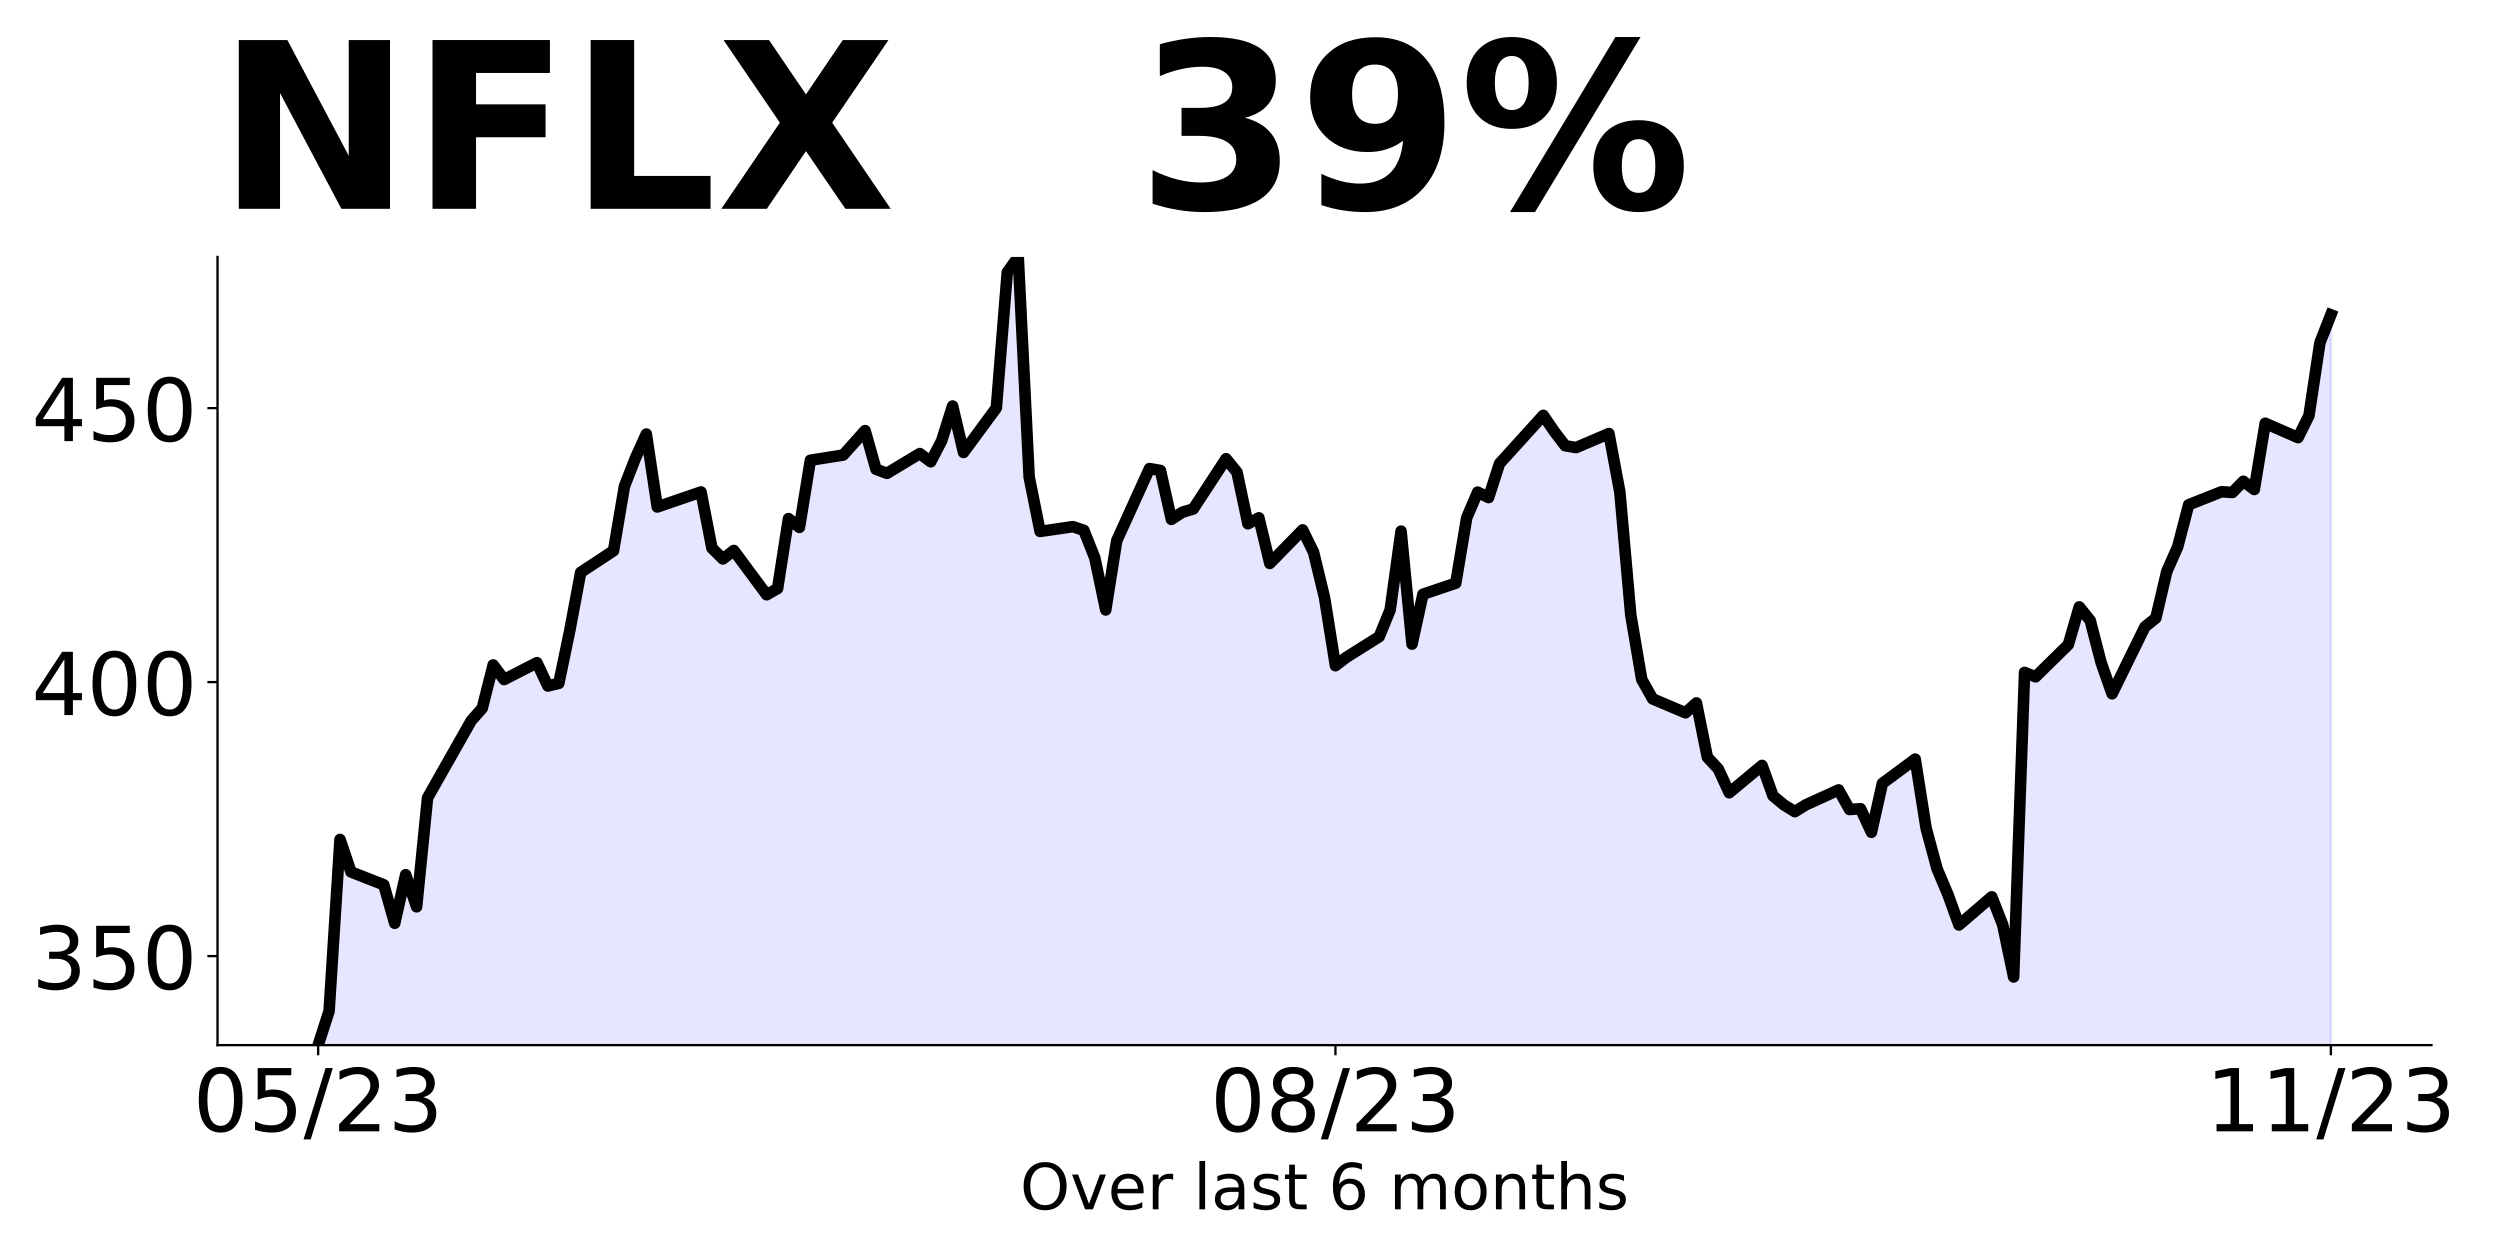
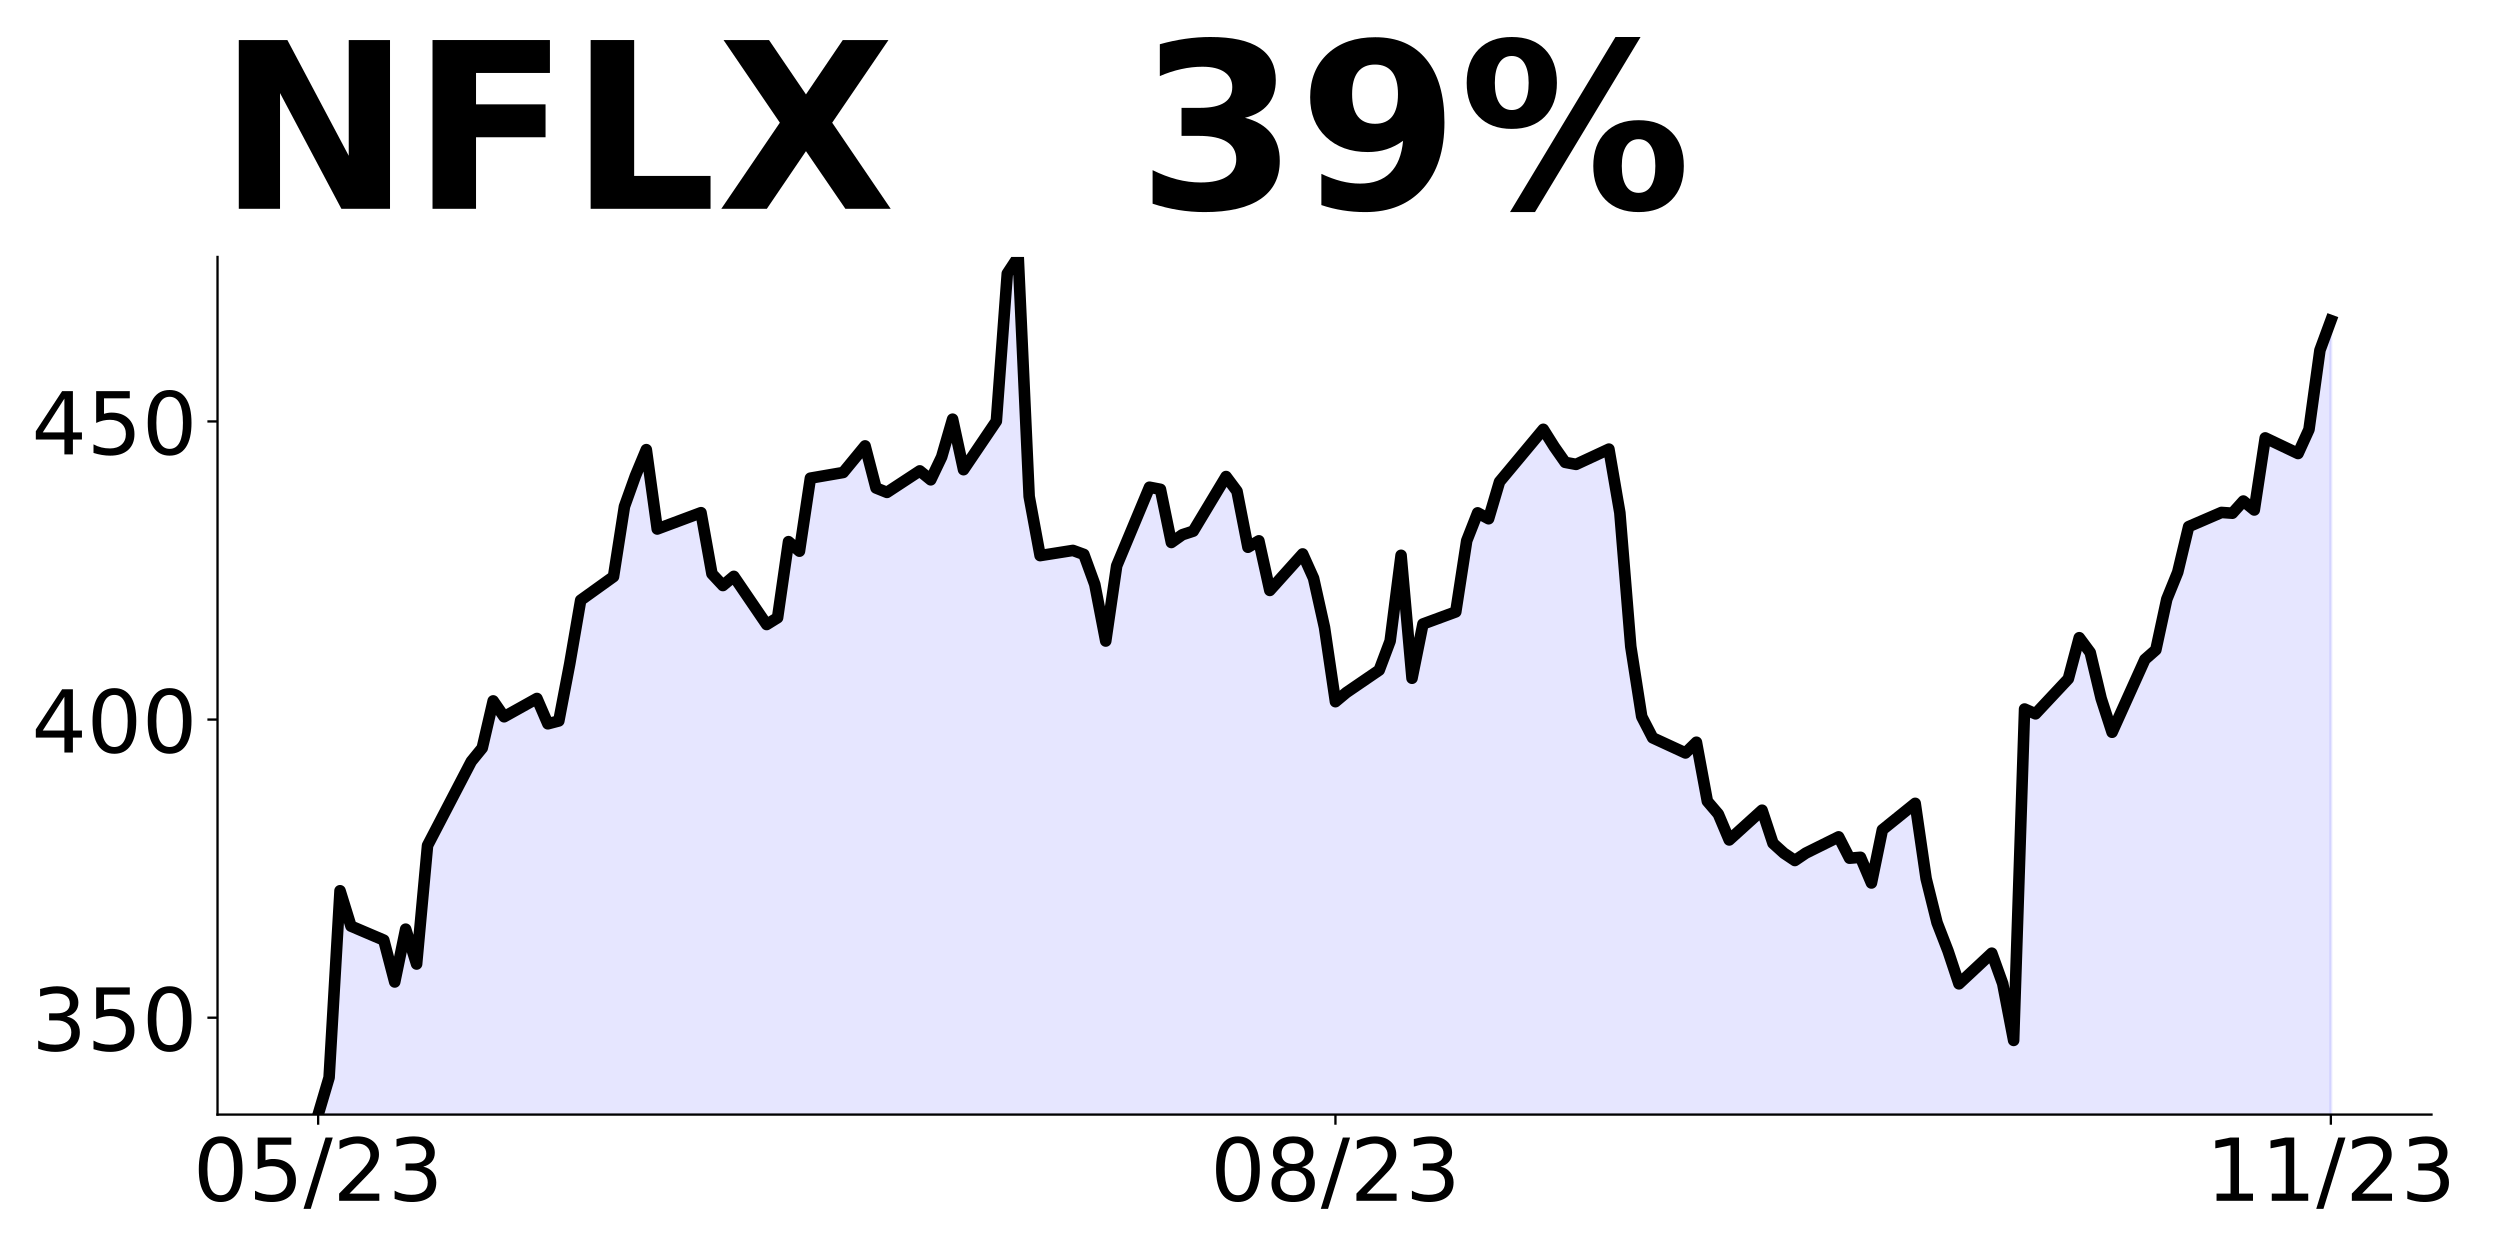
<svg xmlns="http://www.w3.org/2000/svg" xmlns:xlink="http://www.w3.org/1999/xlink" height="432pt" version="1.1" viewBox="0 0 864 432" width="864pt">
  <defs>
    <style type="text/css">
*{stroke-linecap:butt;stroke-linejoin:round;}
  </style>
  </defs>
  <g id="figure_1">
    <g id="patch_1">
      <path d="M 0 432  L 864 432  L 864 0  L 0 0  z " style="fill:none;" />
    </g>
    <g id="axes_1">
      <g id="patch_2">
-         <path d="M 75.175 361.2  L 840.324 361.2  L 840.324 88.8  L 75.175 88.8  z " style="fill:none;" />
+         <path d="M 75.175 385.2  L 840.324 385.2  L 840.324 88.8  L 75.175 88.8  z " style="fill:none;" />
      </g>
      <g id="PolyCollection_1">
-         <path clip-path="url(#p8fe2b62ff8)" d="M 109.954 993.246  L 109.954 361.2  L 113.735 349.44  L 117.515 290.108  L 121.296 301.338  L 132.637 305.788  L 136.417 319.083  L 140.198 302.304  L 143.978 313.382  L 147.758 275.734  L 162.88 249.032  L 166.66 244.771  L 170.441 229.81  L 174.221 234.848  L 185.562 229.034  L 189.342 237.082  L 193.123 236.173  L 196.903 217.993  L 200.684 197.824  L 212.025 190.344  L 215.805 168.073  L 219.586 158.358  L 223.366 150.007  L 227.146 175.213  L 242.268 170.024  L 246.048 189.435  L 249.829 193.166  L 253.609 190.249  L 264.95 205.551  L 268.73 203.392  L 272.511 179.228  L 276.291 182.258  L 280.072 159.059  L 291.413 157.26  L 298.973 148.814  L 302.754 162.184  L 306.534 163.585  L 317.875 156.749  L 321.656 159.589  L 325.436 152.317  L 329.217 140.329  L 332.997 156.37  L 344.338 140.954  L 348.118 94.084  L 351.899 88.8  L 355.679 164.873  L 359.46 183.659  L 370.801 182.011  L 374.581 183.28  L 378.361 192.806  L 382.142 210.797  L 385.922 186.916  L 397.263 161.937  L 401.044 162.6  L 404.824 179.493  L 408.604 177.031  L 412.385 175.895  L 423.726 158.548  L 427.506 163.206  L 431.287 181.008  L 435.067 178.962  L 438.848 194.719  L 450.189 183.129  L 453.969 190.855  L 457.749 206.479  L 461.53 230.056  L 465.31 227.159  L 476.651 220.038  L 480.432 210.797  L 484.212 183.564  L 487.992 222.614  L 491.773 205.381  L 503.114 201.536  L 506.894 178.944  L 510.675 170.081  L 514.455 171.955  L 518.236 160.214  L 533.357 143.549  L 537.137 149.079  L 540.918 154.04  L 544.698 154.684  L 556.039 149.836  L 559.82 170.043  L 563.6 212.558  L 567.38 234.81  L 571.161 241.533  L 582.502 246.343  L 586.282 242.934  L 590.063 261.682  L 593.843 265.754  L 597.623 273.973  L 608.965 264.523  L 612.745 275.033  L 616.525 278.177  L 620.306 280.506  L 624.086 278.158  L 635.427 272.988  L 639.208 279.768  L 642.988 279.484  L 646.768 287.646  L 650.549 270.753  L 661.89 262.345  L 665.67 286.263  L 669.451 300.258  L 673.231 309.216  L 677.011 319.67  L 688.353 309.936  L 692.133 319.594  L 695.913 337.641  L 699.694 232.386  L 703.474 233.92  L 714.815 222.784  L 718.596 209.736  L 722.376 214.433  L 726.156 229.034  L 729.937 239.771  L 741.278 216.648  L 745.058 213.599  L 748.839 197.502  L 752.619 188.943  L 756.399 174.455  L 767.741 169.948  L 771.521 170.194  L 775.301 166.331  L 779.082 169.172  L 782.862 146.276  L 794.203 151.238  L 797.984 143.606  L 801.764 118.438  L 805.544 108.817  L 805.544 993.246  L 805.544 993.246  L 801.764 993.246  L 797.984 993.246  L 794.203 993.246  L 782.862 993.246  L 779.082 993.246  L 775.301 993.246  L 771.521 993.246  L 767.741 993.246  L 756.399 993.246  L 752.619 993.246  L 748.839 993.246  L 745.058 993.246  L 741.278 993.246  L 729.937 993.246  L 726.156 993.246  L 722.376 993.246  L 718.596 993.246  L 714.815 993.246  L 703.474 993.246  L 699.694 993.246  L 695.913 993.246  L 692.133 993.246  L 688.353 993.246  L 677.011 993.246  L 673.231 993.246  L 669.451 993.246  L 665.67 993.246  L 661.89 993.246  L 650.549 993.246  L 646.768 993.246  L 642.988 993.246  L 639.208 993.246  L 635.427 993.246  L 624.086 993.246  L 620.306 993.246  L 616.525 993.246  L 612.745 993.246  L 608.965 993.246  L 597.623 993.246  L 593.843 993.246  L 590.063 993.246  L 586.282 993.246  L 582.502 993.246  L 571.161 993.246  L 567.38 993.246  L 563.6 993.246  L 559.82 993.246  L 556.039 993.246  L 544.698 993.246  L 540.918 993.246  L 537.137 993.246  L 533.357 993.246  L 518.236 993.246  L 514.455 993.246  L 510.675 993.246  L 506.894 993.246  L 503.114 993.246  L 491.773 993.246  L 487.992 993.246  L 484.212 993.246  L 480.432 993.246  L 476.651 993.246  L 465.31 993.246  L 461.53 993.246  L 457.749 993.246  L 453.969 993.246  L 450.189 993.246  L 438.848 993.246  L 435.067 993.246  L 431.287 993.246  L 427.506 993.246  L 423.726 993.246  L 412.385 993.246  L 408.604 993.246  L 404.824 993.246  L 401.044 993.246  L 397.263 993.246  L 385.922 993.246  L 382.142 993.246  L 378.361 993.246  L 374.581 993.246  L 370.801 993.246  L 359.46 993.246  L 355.679 993.246  L 351.899 993.246  L 348.118 993.246  L 344.338 993.246  L 332.997 993.246  L 329.217 993.246  L 325.436 993.246  L 321.656 993.246  L 317.875 993.246  L 306.534 993.246  L 302.754 993.246  L 298.973 993.246  L 291.413 993.246  L 280.072 993.246  L 276.291 993.246  L 272.511 993.246  L 268.73 993.246  L 264.95 993.246  L 253.609 993.246  L 249.829 993.246  L 246.048 993.246  L 242.268 993.246  L 227.146 993.246  L 223.366 993.246  L 219.586 993.246  L 215.805 993.246  L 212.025 993.246  L 200.684 993.246  L 196.903 993.246  L 193.123 993.246  L 189.342 993.246  L 185.562 993.246  L 174.221 993.246  L 170.441 993.246  L 166.66 993.246  L 162.88 993.246  L 147.758 993.246  L 143.978 993.246  L 140.198 993.246  L 136.417 993.246  L 132.637 993.246  L 121.296 993.246  L 117.515 993.246  L 113.735 993.246  L 109.954 993.246  z " style="fill:#0000ff;fill-opacity:0.1;stroke:#0000ff;stroke-opacity:0.1;" />
+         <path clip-path="url(#p4b270c9bad)" d="M 109.954 1072.933  L 109.954 385.2  L 113.735 372.404  L 117.515 307.844  L 121.296 320.064  L 132.637 324.906  L 136.417 339.372  L 140.198 321.115  L 143.978 333.169  L 147.758 292.204  L 162.88 263.149  L 166.66 258.513  L 170.441 242.234  L 174.221 247.715  L 185.562 241.389  L 189.342 250.147  L 193.123 249.158  L 196.903 229.376  L 200.684 207.43  L 212.025 199.291  L 215.805 175.058  L 219.586 164.487  L 223.366 155.399  L 227.146 182.826  L 242.268 177.18  L 246.048 198.301  L 249.829 202.361  L 253.609 199.188  L 264.95 215.837  L 268.73 213.488  L 272.511 187.195  L 276.291 190.492  L 280.072 165.249  L 291.413 163.292  L 298.973 154.101  L 302.754 168.649  L 306.534 170.174  L 317.875 162.735  L 321.656 165.826  L 325.436 157.913  L 329.217 144.87  L 332.997 162.323  L 344.338 145.55  L 348.118 94.549  L 351.899 88.8  L 355.679 171.575  L 359.46 192.017  L 370.801 190.224  L 374.581 191.604  L 378.361 201.969  L 382.142 221.545  L 385.922 195.561  L 397.263 168.381  L 401.044 169.102  L 404.824 187.483  L 408.604 184.804  L 412.385 183.568  L 423.726 164.693  L 427.506 169.762  L 431.287 189.132  L 435.067 186.906  L 438.848 204.051  L 450.189 191.44  L 453.969 199.847  L 457.749 216.847  L 461.53 242.502  L 465.31 239.349  L 476.651 231.601  L 480.432 221.545  L 484.212 191.914  L 487.992 234.404  L 491.773 215.652  L 503.114 211.469  L 506.894 186.886  L 510.675 177.242  L 514.455 179.282  L 518.236 166.506  L 533.357 148.373  L 537.137 154.39  L 540.918 159.788  L 544.698 160.489  L 556.039 155.214  L 559.82 177.201  L 563.6 223.462  L 567.38 247.674  L 571.161 254.989  L 582.502 260.223  L 586.282 256.514  L 590.063 276.914  L 593.843 281.345  L 597.623 290.288  L 608.965 280.005  L 612.745 291.442  L 616.525 294.862  L 620.306 297.397  L 624.086 294.842  L 635.427 289.216  L 639.208 296.593  L 642.988 296.284  L 646.768 305.165  L 650.549 286.785  L 661.89 277.635  L 665.67 303.661  L 669.451 318.889  L 673.231 328.636  L 677.011 340.011  L 688.353 329.419  L 692.133 339.928  L 695.913 359.566  L 699.694 245.036  L 703.474 246.706  L 714.815 234.589  L 718.596 220.391  L 722.376 225.502  L 726.156 241.389  L 729.937 253.073  L 741.278 227.913  L 745.058 224.595  L 748.839 207.08  L 752.619 197.766  L 756.399 182.002  L 767.741 177.098  L 771.521 177.366  L 775.301 173.162  L 779.082 176.253  L 782.862 151.34  L 794.203 156.739  L 797.984 148.434  L 801.764 121.049  L 805.544 110.787  L 805.544 1072.933  L 805.544 1072.933  L 801.764 1072.933  L 797.984 1072.933  L 794.203 1072.933  L 782.862 1072.933  L 779.082 1072.933  L 775.301 1072.933  L 771.521 1072.933  L 767.741 1072.933  L 756.399 1072.933  L 752.619 1072.933  L 748.839 1072.933  L 745.058 1072.933  L 741.278 1072.933  L 729.937 1072.933  L 726.156 1072.933  L 722.376 1072.933  L 718.596 1072.933  L 714.815 1072.933  L 703.474 1072.933  L 699.694 1072.933  L 695.913 1072.933  L 692.133 1072.933  L 688.353 1072.933  L 677.011 1072.933  L 673.231 1072.933  L 669.451 1072.933  L 665.67 1072.933  L 661.89 1072.933  L 650.549 1072.933  L 646.768 1072.933  L 642.988 1072.933  L 639.208 1072.933  L 635.427 1072.933  L 624.086 1072.933  L 620.306 1072.933  L 616.525 1072.933  L 612.745 1072.933  L 608.965 1072.933  L 597.623 1072.933  L 593.843 1072.933  L 590.063 1072.933  L 586.282 1072.933  L 582.502 1072.933  L 571.161 1072.933  L 567.38 1072.933  L 563.6 1072.933  L 559.82 1072.933  L 556.039 1072.933  L 544.698 1072.933  L 540.918 1072.933  L 537.137 1072.933  L 533.357 1072.933  L 518.236 1072.933  L 514.455 1072.933  L 510.675 1072.933  L 506.894 1072.933  L 503.114 1072.933  L 491.773 1072.933  L 487.992 1072.933  L 484.212 1072.933  L 480.432 1072.933  L 476.651 1072.933  L 465.31 1072.933  L 461.53 1072.933  L 457.749 1072.933  L 453.969 1072.933  L 450.189 1072.933  L 438.848 1072.933  L 435.067 1072.933  L 431.287 1072.933  L 427.506 1072.933  L 423.726 1072.933  L 412.385 1072.933  L 408.604 1072.933  L 404.824 1072.933  L 401.044 1072.933  L 397.263 1072.933  L 385.922 1072.933  L 382.142 1072.933  L 378.361 1072.933  L 374.581 1072.933  L 370.801 1072.933  L 359.46 1072.933  L 355.679 1072.933  L 351.899 1072.933  L 348.118 1072.933  L 344.338 1072.933  L 332.997 1072.933  L 329.217 1072.933  L 325.436 1072.933  L 321.656 1072.933  L 317.875 1072.933  L 306.534 1072.933  L 302.754 1072.933  L 298.973 1072.933  L 291.413 1072.933  L 280.072 1072.933  L 276.291 1072.933  L 272.511 1072.933  L 268.73 1072.933  L 264.95 1072.933  L 253.609 1072.933  L 249.829 1072.933  L 246.048 1072.933  L 242.268 1072.933  L 227.146 1072.933  L 223.366 1072.933  L 219.586 1072.933  L 215.805 1072.933  L 212.025 1072.933  L 200.684 1072.933  L 196.903 1072.933  L 193.123 1072.933  L 189.342 1072.933  L 185.562 1072.933  L 174.221 1072.933  L 170.441 1072.933  L 166.66 1072.933  L 162.88 1072.933  L 147.758 1072.933  L 143.978 1072.933  L 140.198 1072.933  L 136.417 1072.933  L 132.637 1072.933  L 121.296 1072.933  L 117.515 1072.933  L 113.735 1072.933  L 109.954 1072.933  z " style="fill:#0000ff;fill-opacity:0.1;stroke:#0000ff;stroke-opacity:0.1;" />
      </g>
      <g id="matplotlib.axis_1">
        <g id="xtick_1">
          <g id="line2d_1">
            <defs>
-               <path d="M 0 0  L 0 3.5  " id="m8f155b218a" style="stroke:#000000;stroke-width:0.8;" />
+               <path d="M 0 0  L 0 3.5  " id="mf656bb18f1" style="stroke:#000000;stroke-width:0.8;" />
            </defs>
            <g>
-               <use style="stroke:#000000;stroke-width:0.8;" x="109.954" xlink:href="#m8f155b218a" y="361.2" />
+               <use style="stroke:#000000;stroke-width:0.8;" x="109.954" xlink:href="#mf656bb18f1" y="385.2" />
            </g>
          </g>
          <g id="text_1">
            <defs>
              <path d="M 31.781 66.406  Q 24.172 66.406 20.328 58.906  Q 16.5 51.422 16.5 36.375  Q 16.5 21.391 20.328 13.891  Q 24.172 6.391 31.781 6.391  Q 39.453 6.391 43.281 13.891  Q 47.125 21.391 47.125 36.375  Q 47.125 51.422 43.281 58.906  Q 39.453 66.406 31.781 66.406  z M 31.781 74.219  Q 44.047 74.219 50.516 64.516  Q 56.984 54.828 56.984 36.375  Q 56.984 17.969 50.516 8.266  Q 44.047 -1.422 31.781 -1.422  Q 19.531 -1.422 13.062 8.266  Q 6.594 17.969 6.594 36.375  Q 6.594 54.828 13.062 64.516  Q 19.531 74.219 31.781 74.219  z " id="DejaVuSans-48" />
              <path d="M 10.797 72.906  L 49.516 72.906  L 49.516 64.594  L 19.828 64.594  L 19.828 46.734  Q 21.969 47.469 24.109 47.828  Q 26.266 48.188 28.422 48.188  Q 40.625 48.188 47.75 41.5  Q 54.891 34.812 54.891 23.391  Q 54.891 11.625 47.562 5.094  Q 40.234 -1.422 26.906 -1.422  Q 22.312 -1.422 17.547 -0.641  Q 12.797 0.141 7.719 1.703  L 7.719 11.625  Q 12.109 9.234 16.797 8.062  Q 21.484 6.891 26.703 6.891  Q 35.156 6.891 40.078 11.328  Q 45.016 15.766 45.016 23.391  Q 45.016 31 40.078 35.438  Q 35.156 39.891 26.703 39.891  Q 22.75 39.891 18.812 39.016  Q 14.891 38.141 10.797 36.281  z " id="DejaVuSans-53" />
              <path d="M 25.391 72.906  L 33.688 72.906  L 8.297 -9.281  L 0 -9.281  z " id="DejaVuSans-47" />
              <path d="M 19.188 8.297  L 53.609 8.297  L 53.609 0  L 7.328 0  L 7.328 8.297  Q 12.938 14.109 22.625 23.891  Q 32.328 33.688 34.812 36.531  Q 39.547 41.844 41.422 45.531  Q 43.312 49.219 43.312 52.781  Q 43.312 58.594 39.234 62.25  Q 35.156 65.922 28.609 65.922  Q 23.969 65.922 18.812 64.312  Q 13.672 62.703 7.812 59.422  L 7.812 69.391  Q 13.766 71.781 18.938 73  Q 24.125 74.219 28.422 74.219  Q 39.75 74.219 46.484 68.547  Q 53.219 62.891 53.219 53.422  Q 53.219 48.922 51.531 44.891  Q 49.859 40.875 45.406 35.406  Q 44.188 33.984 37.641 27.219  Q 31.109 20.453 19.188 8.297  z " id="DejaVuSans-50" />
              <path d="M 40.578 39.312  Q 47.656 37.797 51.625 33  Q 55.609 28.219 55.609 21.188  Q 55.609 10.406 48.188 4.484  Q 40.766 -1.422 27.094 -1.422  Q 22.516 -1.422 17.656 -0.516  Q 12.797 0.391 7.625 2.203  L 7.625 11.719  Q 11.719 9.328 16.594 8.109  Q 21.484 6.891 26.812 6.891  Q 36.078 6.891 40.938 10.547  Q 45.797 14.203 45.797 21.188  Q 45.797 27.641 41.281 31.266  Q 36.766 34.906 28.719 34.906  L 20.219 34.906  L 20.219 43.016  L 29.109 43.016  Q 36.375 43.016 40.234 45.922  Q 44.094 48.828 44.094 54.297  Q 44.094 59.906 40.109 62.906  Q 36.141 65.922 28.719 65.922  Q 24.656 65.922 20.016 65.031  Q 15.375 64.156 9.812 62.312  L 9.812 71.094  Q 15.438 72.656 20.344 73.438  Q 25.25 74.219 29.594 74.219  Q 40.828 74.219 47.359 69.109  Q 53.906 64.016 53.906 55.328  Q 53.906 49.266 50.438 45.094  Q 46.969 40.922 40.578 39.312  z " id="DejaVuSans-51" />
            </defs>
-             <g transform="translate(66.72637 390.9953)scale(0.3 -0.3)">
+             <g transform="translate(66.72637 414.9953)scale(0.3 -0.3)">
              <use xlink:href="#DejaVuSans-48" />
              <use x="63.623" xlink:href="#DejaVuSans-53" />
              <use x="127.246" xlink:href="#DejaVuSans-47" />
              <use x="160.938" xlink:href="#DejaVuSans-50" />
              <use x="224.561" xlink:href="#DejaVuSans-51" />
            </g>
          </g>
        </g>
        <g id="xtick_2">
          <g id="line2d_2">
            <g>
-               <use style="stroke:#000000;stroke-width:0.8;" x="461.53" xlink:href="#m8f155b218a" y="361.2" />
+               <use style="stroke:#000000;stroke-width:0.8;" x="461.53" xlink:href="#mf656bb18f1" y="385.2" />
            </g>
          </g>
          <g id="text_2">
            <defs>
              <path d="M 31.781 34.625  Q 24.75 34.625 20.719 30.859  Q 16.703 27.094 16.703 20.516  Q 16.703 13.922 20.719 10.156  Q 24.75 6.391 31.781 6.391  Q 38.812 6.391 42.859 10.172  Q 46.922 13.969 46.922 20.516  Q 46.922 27.094 42.891 30.859  Q 38.875 34.625 31.781 34.625  z M 21.922 38.812  Q 15.578 40.375 12.031 44.719  Q 8.5 49.078 8.5 55.328  Q 8.5 64.062 14.719 69.141  Q 20.953 74.219 31.781 74.219  Q 42.672 74.219 48.875 69.141  Q 55.078 64.062 55.078 55.328  Q 55.078 49.078 51.531 44.719  Q 48 40.375 41.703 38.812  Q 48.828 37.156 52.797 32.312  Q 56.781 27.484 56.781 20.516  Q 56.781 9.906 50.312 4.234  Q 43.844 -1.422 31.781 -1.422  Q 19.734 -1.422 13.25 4.234  Q 6.781 9.906 6.781 20.516  Q 6.781 27.484 10.781 32.312  Q 14.797 37.156 21.922 38.812  z M 18.312 54.391  Q 18.312 48.734 21.844 45.562  Q 25.391 42.391 31.781 42.391  Q 38.141 42.391 41.719 45.562  Q 45.312 48.734 45.312 54.391  Q 45.312 60.062 41.719 63.234  Q 38.141 66.406 31.781 66.406  Q 25.391 66.406 21.844 63.234  Q 18.312 60.062 18.312 54.391  z " id="DejaVuSans-56" />
            </defs>
-             <g transform="translate(418.3017 390.9953)scale(0.3 -0.3)">
+             <g transform="translate(418.3017 414.9953)scale(0.3 -0.3)">
              <use xlink:href="#DejaVuSans-48" />
              <use x="63.623" xlink:href="#DejaVuSans-56" />
              <use x="127.246" xlink:href="#DejaVuSans-47" />
              <use x="160.938" xlink:href="#DejaVuSans-50" />
              <use x="224.561" xlink:href="#DejaVuSans-51" />
            </g>
          </g>
        </g>
        <g id="xtick_3">
          <g id="line2d_3">
            <g>
-               <use style="stroke:#000000;stroke-width:0.8;" x="805.544" xlink:href="#m8f155b218a" y="361.2" />
+               <use style="stroke:#000000;stroke-width:0.8;" x="805.544" xlink:href="#mf656bb18f1" y="385.2" />
            </g>
          </g>
          <g id="text_3">
            <defs>
              <path d="M 12.406 8.297  L 28.516 8.297  L 28.516 63.922  L 10.984 60.406  L 10.984 69.391  L 28.422 72.906  L 38.281 72.906  L 38.281 8.297  L 54.391 8.297  L 54.391 0  L 12.406 0  z " id="DejaVuSans-49" />
            </defs>
-             <g transform="translate(762.3162 390.9953)scale(0.3 -0.3)">
+             <g transform="translate(762.3162 414.9953)scale(0.3 -0.3)">
              <use xlink:href="#DejaVuSans-49" />
              <use x="63.623" xlink:href="#DejaVuSans-49" />
              <use x="127.246" xlink:href="#DejaVuSans-47" />
              <use x="160.938" xlink:href="#DejaVuSans-50" />
              <use x="224.561" xlink:href="#DejaVuSans-51" />
            </g>
          </g>
        </g>
-         <g id="text_4">
-           <defs>
-             <path d="M 39.406 66.219  Q 28.656 66.219 22.328 58.203  Q 16.016 50.203 16.016 36.375  Q 16.016 22.609 22.328 14.594  Q 28.656 6.594 39.406 6.594  Q 50.141 6.594 56.422 14.594  Q 62.703 22.609 62.703 36.375  Q 62.703 50.203 56.422 58.203  Q 50.141 66.219 39.406 66.219  z M 39.406 74.219  Q 54.734 74.219 63.906 63.938  Q 73.094 53.656 73.094 36.375  Q 73.094 19.141 63.906 8.859  Q 54.734 -1.422 39.406 -1.422  Q 24.031 -1.422 14.812 8.828  Q 5.609 19.094 5.609 36.375  Q 5.609 53.656 14.812 63.938  Q 24.031 74.219 39.406 74.219  z " id="DejaVuSans-79" />
-             <path d="M 2.984 54.688  L 12.5 54.688  L 29.594 8.797  L 46.688 54.688  L 56.203 54.688  L 35.688 0  L 23.484 0  z " id="DejaVuSans-118" />
-             <path d="M 56.203 29.594  L 56.203 25.203  L 14.891 25.203  Q 15.484 15.922 20.484 11.062  Q 25.484 6.203 34.422 6.203  Q 39.594 6.203 44.453 7.469  Q 49.312 8.734 54.109 11.281  L 54.109 2.781  Q 49.266 0.734 44.188 -0.344  Q 39.109 -1.422 33.891 -1.422  Q 20.797 -1.422 13.156 6.188  Q 5.516 13.812 5.516 26.812  Q 5.516 40.234 12.766 48.109  Q 20.016 56 32.328 56  Q 43.359 56 49.781 48.891  Q 56.203 41.797 56.203 29.594  z M 47.219 32.234  Q 47.125 39.594 43.094 43.984  Q 39.062 48.391 32.422 48.391  Q 24.906 48.391 20.391 44.141  Q 15.875 39.891 15.188 32.172  z " id="DejaVuSans-101" />
-             <path d="M 41.109 46.297  Q 39.594 47.172 37.812 47.578  Q 36.031 48 33.891 48  Q 26.266 48 22.188 43.047  Q 18.109 38.094 18.109 28.812  L 18.109 0  L 9.078 0  L 9.078 54.688  L 18.109 54.688  L 18.109 46.188  Q 20.953 51.172 25.484 53.578  Q 30.031 56 36.531 56  Q 37.453 56 38.578 55.875  Q 39.703 55.766 41.062 55.516  z " id="DejaVuSans-114" />
-             <path id="DejaVuSans-32" />
-             <path d="M 9.422 75.984  L 18.406 75.984  L 18.406 0  L 9.422 0  z " id="DejaVuSans-108" />
-             <path d="M 34.281 27.484  Q 23.391 27.484 19.188 25  Q 14.984 22.516 14.984 16.5  Q 14.984 11.719 18.141 8.906  Q 21.297 6.109 26.703 6.109  Q 34.188 6.109 38.703 11.406  Q 43.219 16.703 43.219 25.484  L 43.219 27.484  z M 52.203 31.203  L 52.203 0  L 43.219 0  L 43.219 8.297  Q 40.141 3.328 35.547 0.953  Q 30.953 -1.422 24.312 -1.422  Q 15.922 -1.422 10.953 3.297  Q 6 8.016 6 15.922  Q 6 25.141 12.172 29.828  Q 18.359 34.516 30.609 34.516  L 43.219 34.516  L 43.219 35.406  Q 43.219 41.609 39.141 45  Q 35.062 48.391 27.688 48.391  Q 23 48.391 18.547 47.266  Q 14.109 46.141 10.016 43.891  L 10.016 52.203  Q 14.938 54.109 19.578 55.047  Q 24.219 56 28.609 56  Q 40.484 56 46.344 49.844  Q 52.203 43.703 52.203 31.203  z " id="DejaVuSans-97" />
-             <path d="M 44.281 53.078  L 44.281 44.578  Q 40.484 46.531 36.375 47.5  Q 32.281 48.484 27.875 48.484  Q 21.188 48.484 17.844 46.438  Q 14.5 44.391 14.5 40.281  Q 14.5 37.156 16.891 35.375  Q 19.281 33.594 26.516 31.984  L 29.594 31.297  Q 39.156 29.25 43.188 25.516  Q 47.219 21.781 47.219 15.094  Q 47.219 7.469 41.188 3.016  Q 35.156 -1.422 24.609 -1.422  Q 20.219 -1.422 15.453 -0.562  Q 10.688 0.297 5.422 2  L 5.422 11.281  Q 10.406 8.688 15.234 7.391  Q 20.062 6.109 24.812 6.109  Q 31.156 6.109 34.562 8.281  Q 37.984 10.453 37.984 14.406  Q 37.984 18.062 35.516 20.016  Q 33.062 21.969 24.703 23.781  L 21.578 24.516  Q 13.234 26.266 9.516 29.906  Q 5.812 33.547 5.812 39.891  Q 5.812 47.609 11.281 51.797  Q 16.75 56 26.812 56  Q 31.781 56 36.172 55.266  Q 40.578 54.547 44.281 53.078  z " id="DejaVuSans-115" />
-             <path d="M 18.312 70.219  L 18.312 54.688  L 36.812 54.688  L 36.812 47.703  L 18.312 47.703  L 18.312 18.016  Q 18.312 11.328 20.141 9.422  Q 21.969 7.516 27.594 7.516  L 36.812 7.516  L 36.812 0  L 27.594 0  Q 17.188 0 13.234 3.875  Q 9.281 7.766 9.281 18.016  L 9.281 47.703  L 2.688 47.703  L 2.688 54.688  L 9.281 54.688  L 9.281 70.219  z " id="DejaVuSans-116" />
-             <path d="M 33.016 40.375  Q 26.375 40.375 22.484 35.828  Q 18.609 31.297 18.609 23.391  Q 18.609 15.531 22.484 10.953  Q 26.375 6.391 33.016 6.391  Q 39.656 6.391 43.531 10.953  Q 47.406 15.531 47.406 23.391  Q 47.406 31.297 43.531 35.828  Q 39.656 40.375 33.016 40.375  z M 52.594 71.297  L 52.594 62.312  Q 48.875 64.062 45.094 64.984  Q 41.312 65.922 37.594 65.922  Q 27.828 65.922 22.672 59.328  Q 17.531 52.734 16.797 39.406  Q 19.672 43.656 24.016 45.922  Q 28.375 48.188 33.594 48.188  Q 44.578 48.188 50.953 41.516  Q 57.328 34.859 57.328 23.391  Q 57.328 12.156 50.688 5.359  Q 44.047 -1.422 33.016 -1.422  Q 20.359 -1.422 13.672 8.266  Q 6.984 17.969 6.984 36.375  Q 6.984 53.656 15.188 63.938  Q 23.391 74.219 37.203 74.219  Q 40.922 74.219 44.703 73.484  Q 48.484 72.75 52.594 71.297  z " id="DejaVuSans-54" />
-             <path d="M 52 44.188  Q 55.375 50.25 60.062 53.125  Q 64.75 56 71.094 56  Q 79.641 56 84.281 50.016  Q 88.922 44.047 88.922 33.016  L 88.922 0  L 79.891 0  L 79.891 32.719  Q 79.891 40.578 77.094 44.375  Q 74.312 48.188 68.609 48.188  Q 61.625 48.188 57.562 43.547  Q 53.516 38.922 53.516 30.906  L 53.516 0  L 44.484 0  L 44.484 32.719  Q 44.484 40.625 41.703 44.406  Q 38.922 48.188 33.109 48.188  Q 26.219 48.188 22.156 43.531  Q 18.109 38.875 18.109 30.906  L 18.109 0  L 9.078 0  L 9.078 54.688  L 18.109 54.688  L 18.109 46.188  Q 21.188 51.219 25.484 53.609  Q 29.781 56 35.688 56  Q 41.656 56 45.828 52.969  Q 50 49.953 52 44.188  z " id="DejaVuSans-109" />
-             <path d="M 30.609 48.391  Q 23.391 48.391 19.188 42.75  Q 14.984 37.109 14.984 27.297  Q 14.984 17.484 19.156 11.844  Q 23.344 6.203 30.609 6.203  Q 37.797 6.203 41.984 11.859  Q 46.188 17.531 46.188 27.297  Q 46.188 37.016 41.984 42.703  Q 37.797 48.391 30.609 48.391  z M 30.609 56  Q 42.328 56 49.016 48.375  Q 55.719 40.766 55.719 27.297  Q 55.719 13.875 49.016 6.219  Q 42.328 -1.422 30.609 -1.422  Q 18.844 -1.422 12.172 6.219  Q 5.516 13.875 5.516 27.297  Q 5.516 40.766 12.172 48.375  Q 18.844 56 30.609 56  z " id="DejaVuSans-111" />
-             <path d="M 54.891 33.016  L 54.891 0  L 45.906 0  L 45.906 32.719  Q 45.906 40.484 42.875 44.328  Q 39.844 48.188 33.797 48.188  Q 26.516 48.188 22.312 43.547  Q 18.109 38.922 18.109 30.906  L 18.109 0  L 9.078 0  L 9.078 54.688  L 18.109 54.688  L 18.109 46.188  Q 21.344 51.125 25.703 53.562  Q 30.078 56 35.797 56  Q 45.219 56 50.047 50.172  Q 54.891 44.344 54.891 33.016  z " id="DejaVuSans-110" />
-             <path d="M 54.891 33.016  L 54.891 0  L 45.906 0  L 45.906 32.719  Q 45.906 40.484 42.875 44.328  Q 39.844 48.188 33.797 48.188  Q 26.516 48.188 22.312 43.547  Q 18.109 38.922 18.109 30.906  L 18.109 0  L 9.078 0  L 9.078 75.984  L 18.109 75.984  L 18.109 46.188  Q 21.344 51.125 25.703 53.562  Q 30.078 56 35.797 56  Q 45.219 56 50.047 50.172  Q 54.891 44.344 54.891 33.016  z " id="DejaVuSans-104" />
-           </defs>
-           <g transform="translate(352.5327 417.9509)scale(0.22 -0.22)">
-             <use xlink:href="#DejaVuSans-79" />
-             <use x="78.711" xlink:href="#DejaVuSans-118" />
-             <use x="137.891" xlink:href="#DejaVuSans-101" />
-             <use x="199.414" xlink:href="#DejaVuSans-114" />
-             <use x="240.527" xlink:href="#DejaVuSans-32" />
-             <use x="272.314" xlink:href="#DejaVuSans-108" />
-             <use x="300.098" xlink:href="#DejaVuSans-97" />
-             <use x="361.377" xlink:href="#DejaVuSans-115" />
-             <use x="413.477" xlink:href="#DejaVuSans-116" />
-             <use x="452.686" xlink:href="#DejaVuSans-32" />
-             <use x="484.473" xlink:href="#DejaVuSans-54" />
-             <use x="548.096" xlink:href="#DejaVuSans-32" />
-             <use x="579.883" xlink:href="#DejaVuSans-109" />
-             <use x="677.295" xlink:href="#DejaVuSans-111" />
-             <use x="738.477" xlink:href="#DejaVuSans-110" />
-             <use x="801.855" xlink:href="#DejaVuSans-116" />
-             <use x="841.064" xlink:href="#DejaVuSans-104" />
-             <use x="904.443" xlink:href="#DejaVuSans-115" />
-           </g>
-         </g>
      </g>
      <g id="matplotlib.axis_2">
        <g id="ytick_1">
          <g id="line2d_4">
            <defs>
-               <path d="M 0 0  L -3.5 0  " id="mbdc8151fd9" style="stroke:#000000;stroke-width:0.8;" />
+               <path d="M 0 0  L -3.5 0  " id="m6ae2309ccd" style="stroke:#000000;stroke-width:0.8;" />
            </defs>
            <g>
-               <use style="stroke:#000000;stroke-width:0.8;" x="75.175" xlink:href="#mbdc8151fd9" y="330.426" />
+               <use style="stroke:#000000;stroke-width:0.8;" x="75.175" xlink:href="#m6ae2309ccd" y="351.715" />
            </g>
          </g>
-           <g id="text_5">
-             <g transform="translate(10.9125 341.8239)scale(0.3 -0.3)">
+           <g id="text_4">
+             <g transform="translate(10.9125 363.1125)scale(0.3 -0.3)">
              <use xlink:href="#DejaVuSans-51" />
              <use x="63.623" xlink:href="#DejaVuSans-53" />
              <use x="127.246" xlink:href="#DejaVuSans-48" />
            </g>
          </g>
        </g>
        <g id="ytick_2">
          <g id="line2d_5">
            <g>
-               <use style="stroke:#000000;stroke-width:0.8;" x="75.175" xlink:href="#mbdc8151fd9" y="235.738" />
+               <use style="stroke:#000000;stroke-width:0.8;" x="75.175" xlink:href="#m6ae2309ccd" y="248.684" />
            </g>
          </g>
-           <g id="text_6">
+           <g id="text_5">
            <defs>
              <path d="M 37.797 64.312  L 12.891 25.391  L 37.797 25.391  z M 35.203 72.906  L 47.609 72.906  L 47.609 25.391  L 58.016 25.391  L 58.016 17.188  L 47.609 17.188  L 47.609 0  L 37.797 0  L 37.797 17.188  L 4.891 17.188  L 4.891 26.703  z " id="DejaVuSans-52" />
            </defs>
-             <g transform="translate(10.9125 247.1353)scale(0.3 -0.3)">
+             <g transform="translate(10.9125 260.0814)scale(0.3 -0.3)">
              <use xlink:href="#DejaVuSans-52" />
              <use x="63.623" xlink:href="#DejaVuSans-48" />
              <use x="127.246" xlink:href="#DejaVuSans-48" />
            </g>
          </g>
        </g>
        <g id="ytick_3">
          <g id="line2d_6">
            <g>
-               <use style="stroke:#000000;stroke-width:0.8;" x="75.175" xlink:href="#mbdc8151fd9" y="141.049" />
+               <use style="stroke:#000000;stroke-width:0.8;" x="75.175" xlink:href="#m6ae2309ccd" y="145.653" />
            </g>
          </g>
-           <g id="text_7">
-             <g transform="translate(10.9125 152.4468)scale(0.3 -0.3)">
+           <g id="text_6">
+             <g transform="translate(10.9125 157.0502)scale(0.3 -0.3)">
              <use xlink:href="#DejaVuSans-52" />
              <use x="63.623" xlink:href="#DejaVuSans-53" />
              <use x="127.246" xlink:href="#DejaVuSans-48" />
            </g>
          </g>
        </g>
      </g>
      <g id="line2d_7">
-         <path clip-path="url(#p8fe2b62ff8)" d="M 109.954 361.2  L 113.735 349.44  L 117.515 290.108  L 121.296 301.338  L 132.637 305.788  L 136.417 319.083  L 140.198 302.304  L 143.978 313.382  L 147.758 275.734  L 162.88 249.032  L 166.66 244.771  L 170.441 229.81  L 174.221 234.848  L 185.562 229.034  L 189.342 237.082  L 193.123 236.173  L 196.903 217.993  L 200.684 197.824  L 212.025 190.344  L 215.805 168.073  L 219.586 158.358  L 223.366 150.007  L 227.146 175.213  L 242.268 170.024  L 246.048 189.435  L 249.829 193.166  L 253.609 190.249  L 264.95 205.551  L 268.73 203.392  L 272.511 179.228  L 276.291 182.258  L 280.072 159.059  L 291.413 157.26  L 298.973 148.814  L 302.754 162.184  L 306.534 163.585  L 317.875 156.749  L 321.656 159.589  L 325.436 152.317  L 329.217 140.329  L 332.997 156.37  L 344.338 140.954  L 348.118 94.084  L 351.899 88.8  L 355.679 164.873  L 359.46 183.659  L 370.801 182.011  L 374.581 183.28  L 378.361 192.806  L 382.142 210.797  L 385.922 186.916  L 397.263 161.937  L 401.044 162.6  L 404.824 179.493  L 408.604 177.031  L 412.385 175.895  L 423.726 158.548  L 427.506 163.206  L 431.287 181.008  L 435.067 178.962  L 438.848 194.719  L 450.189 183.129  L 453.969 190.855  L 457.749 206.479  L 461.53 230.056  L 465.31 227.159  L 476.651 220.038  L 480.432 210.797  L 484.212 183.564  L 487.992 222.614  L 491.773 205.381  L 503.114 201.536  L 506.894 178.944  L 510.675 170.081  L 514.455 171.955  L 518.236 160.214  L 533.357 143.549  L 537.137 149.079  L 540.918 154.04  L 544.698 154.684  L 556.039 149.836  L 559.82 170.043  L 563.6 212.558  L 567.38 234.81  L 571.161 241.533  L 582.502 246.343  L 586.282 242.934  L 590.063 261.682  L 593.843 265.754  L 597.623 273.973  L 608.965 264.523  L 612.745 275.033  L 616.525 278.177  L 620.306 280.506  L 624.086 278.158  L 635.427 272.988  L 639.208 279.768  L 642.988 279.484  L 646.768 287.646  L 650.549 270.753  L 661.89 262.345  L 665.67 286.263  L 669.451 300.258  L 673.231 309.216  L 677.011 319.67  L 688.353 309.936  L 692.133 319.594  L 695.913 337.641  L 699.694 232.386  L 703.474 233.92  L 714.815 222.784  L 718.596 209.736  L 722.376 214.433  L 726.156 229.034  L 729.937 239.771  L 741.278 216.648  L 745.058 213.599  L 748.839 197.502  L 752.619 188.943  L 756.399 174.455  L 767.741 169.948  L 771.521 170.194  L 775.301 166.331  L 779.082 169.172  L 782.862 146.276  L 794.203 151.238  L 797.984 143.606  L 801.764 118.438  L 805.544 108.817  L 805.544 108.817  " style="fill:none;stroke:#000000;stroke-linecap:square;stroke-width:4;" />
+         <path clip-path="url(#p4b270c9bad)" d="M 109.954 385.2  L 113.735 372.404  L 117.515 307.844  L 121.296 320.064  L 132.637 324.906  L 136.417 339.372  L 140.198 321.115  L 143.978 333.169  L 147.758 292.204  L 162.88 263.149  L 166.66 258.513  L 170.441 242.234  L 174.221 247.715  L 185.562 241.389  L 189.342 250.147  L 193.123 249.158  L 196.903 229.376  L 200.684 207.43  L 212.025 199.291  L 215.805 175.058  L 219.586 164.487  L 223.366 155.399  L 227.146 182.826  L 242.268 177.18  L 246.048 198.301  L 249.829 202.361  L 253.609 199.188  L 264.95 215.837  L 268.73 213.488  L 272.511 187.195  L 276.291 190.492  L 280.072 165.249  L 291.413 163.292  L 298.973 154.101  L 302.754 168.649  L 306.534 170.174  L 317.875 162.735  L 321.656 165.826  L 325.436 157.913  L 329.217 144.87  L 332.997 162.323  L 344.338 145.55  L 348.118 94.549  L 351.899 88.8  L 355.679 171.575  L 359.46 192.017  L 370.801 190.224  L 374.581 191.604  L 378.361 201.969  L 382.142 221.545  L 385.922 195.561  L 397.263 168.381  L 401.044 169.102  L 404.824 187.483  L 408.604 184.804  L 412.385 183.568  L 423.726 164.693  L 427.506 169.762  L 431.287 189.132  L 435.067 186.906  L 438.848 204.051  L 450.189 191.44  L 453.969 199.847  L 457.749 216.847  L 461.53 242.502  L 465.31 239.349  L 476.651 231.601  L 480.432 221.545  L 484.212 191.914  L 487.992 234.404  L 491.773 215.652  L 503.114 211.469  L 506.894 186.886  L 510.675 177.242  L 514.455 179.282  L 518.236 166.506  L 533.357 148.373  L 537.137 154.39  L 540.918 159.788  L 544.698 160.489  L 556.039 155.214  L 559.82 177.201  L 563.6 223.462  L 567.38 247.674  L 571.161 254.989  L 582.502 260.223  L 586.282 256.514  L 590.063 276.914  L 593.843 281.345  L 597.623 290.288  L 608.965 280.005  L 612.745 291.442  L 616.525 294.862  L 620.306 297.397  L 624.086 294.842  L 635.427 289.216  L 639.208 296.593  L 642.988 296.284  L 646.768 305.165  L 650.549 286.785  L 661.89 277.635  L 665.67 303.661  L 669.451 318.889  L 673.231 328.636  L 677.011 340.011  L 688.353 329.419  L 692.133 339.928  L 695.913 359.566  L 699.694 245.036  L 703.474 246.706  L 714.815 234.589  L 718.596 220.391  L 722.376 225.502  L 726.156 241.389  L 729.937 253.073  L 741.278 227.913  L 745.058 224.595  L 748.839 207.08  L 752.619 197.766  L 756.399 182.002  L 767.741 177.098  L 771.521 177.366  L 775.301 173.162  L 779.082 176.253  L 782.862 151.34  L 794.203 156.739  L 797.984 148.434  L 801.764 121.049  L 805.544 110.787  L 805.544 110.787  " style="fill:none;stroke:#000000;stroke-linecap:square;stroke-width:4;" />
      </g>
      <g id="patch_3">
-         <path d="M 75.175 361.2  L 75.175 88.8  " style="fill:none;stroke:#000000;stroke-linecap:square;stroke-linejoin:miter;stroke-width:0.8;" />
+         <path d="M 75.175 385.2  L 75.175 88.8  " style="fill:none;stroke:#000000;stroke-linecap:square;stroke-linejoin:miter;stroke-width:0.8;" />
      </g>
      <g id="patch_4">
-         <path d="M 75.175 361.2  L 840.324 361.2  " style="fill:none;stroke:#000000;stroke-linecap:square;stroke-linejoin:miter;stroke-width:0.8;" />
+         <path d="M 75.175 385.2  L 840.324 385.2  " style="fill:none;stroke:#000000;stroke-linecap:square;stroke-linejoin:miter;stroke-width:0.8;" />
      </g>
-       <g id="text_8">
+       <g id="text_7">
        <defs>
          <path d="M 9.188 72.906  L 30.172 72.906  L 56.688 22.906  L 56.688 72.906  L 74.516 72.906  L 74.516 0  L 53.516 0  L 27 50  L 27 0  L 9.188 0  z " id="DejaVuSans-Bold-78" />
          <path d="M 9.188 72.906  L 59.906 72.906  L 59.906 58.688  L 27.984 58.688  L 27.984 45.125  L 58.016 45.125  L 58.016 30.906  L 27.984 30.906  L 27.984 0  L 9.188 0  z " id="DejaVuSans-Bold-70" />
          <path d="M 9.188 72.906  L 27.984 72.906  L 27.984 14.203  L 60.984 14.203  L 60.984 0  L 9.188 0  z " id="DejaVuSans-Bold-76" />
          <path d="M 49.812 37.203  L 75.094 0  L 55.516 0  L 38.484 24.906  L 21.578 0  L 1.906 0  L 27.203 37.203  L 2.875 72.906  L 22.516 72.906  L 38.484 49.422  L 54.391 72.906  L 74.125 72.906  z " id="DejaVuSans-Bold-88" />
          <path id="DejaVuSans-Bold-32" />
          <path d="M 46.578 39.312  Q 53.953 37.406 57.781 32.688  Q 61.625 27.984 61.625 20.703  Q 61.625 9.859 53.312 4.219  Q 45.016 -1.422 29.109 -1.422  Q 23.484 -1.422 17.844 -0.516  Q 12.203 0.391 6.688 2.203  L 6.688 16.703  Q 11.969 14.062 17.156 12.719  Q 22.359 11.375 27.391 11.375  Q 34.859 11.375 38.844 13.953  Q 42.828 16.547 42.828 21.391  Q 42.828 26.375 38.75 28.938  Q 34.672 31.5 26.703 31.5  L 19.188 31.5  L 19.188 43.609  L 27.094 43.609  Q 34.188 43.609 37.641 45.828  Q 41.109 48.047 41.109 52.594  Q 41.109 56.781 37.734 59.078  Q 34.375 61.375 28.219 61.375  Q 23.688 61.375 19.047 60.344  Q 14.406 59.328 9.812 57.328  L 9.812 71.094  Q 15.375 72.656 20.844 73.438  Q 26.312 74.219 31.594 74.219  Q 45.797 74.219 52.844 69.547  Q 59.906 64.891 59.906 55.516  Q 59.906 49.125 56.531 45.047  Q 53.172 40.969 46.578 39.312  z " id="DejaVuSans-Bold-51" />
          <path d="M 10.016 1.609  L 10.016 15.094  Q 14.5 12.984 18.594 11.938  Q 22.703 10.891 26.703 10.891  Q 35.109 10.891 39.797 15.547  Q 44.484 20.219 45.312 29.391  Q 42 26.953 38.234 25.734  Q 34.469 24.516 30.078 24.516  Q 18.891 24.516 12.031 31.031  Q 5.172 37.547 5.172 48.188  Q 5.172 59.969 12.812 67.047  Q 20.453 74.125 33.297 74.125  Q 47.562 74.125 55.375 64.5  Q 63.188 54.891 63.188 37.312  Q 63.188 19.234 54.047 8.906  Q 44.922 -1.422 29 -1.422  Q 23.875 -1.422 19.188 -0.656  Q 14.5 0.094 10.016 1.609  z M 33.203 36.719  Q 38.141 36.719 40.625 39.906  Q 43.109 43.109 43.109 49.516  Q 43.109 55.859 40.625 59.078  Q 38.141 62.312 33.203 62.312  Q 28.266 62.312 25.781 59.078  Q 23.297 55.859 23.297 49.516  Q 23.297 43.109 25.781 39.906  Q 28.266 36.719 33.203 36.719  z " id="DejaVuSans-Bold-57" />
          <path d="M 77.484 30.078  Q 74.031 30.078 72.125 27.078  Q 70.219 24.078 70.219 18.5  Q 70.219 12.891 72.094 9.891  Q 73.969 6.891 77.484 6.891  Q 81 6.891 82.859 9.891  Q 84.719 12.891 84.719 18.5  Q 84.719 24.078 82.828 27.078  Q 80.953 30.078 77.484 30.078  z M 77.484 38.281  Q 86.578 38.281 91.797 33  Q 97.016 27.734 97.016 18.5  Q 97.016 9.281 91.797 3.922  Q 86.578 -1.422 77.484 -1.422  Q 68.406 -1.422 63.156 3.922  Q 57.906 9.281 57.906 18.5  Q 57.906 27.688 63.156 32.984  Q 68.406 38.281 77.484 38.281  z M 32.719 -1.422  L 21.922 -1.422  L 67.484 74.219  L 78.328 74.219  z M 22.703 74.219  Q 31.781 74.219 36.984 68.922  Q 42.188 63.625 42.188 54.391  Q 42.188 45.172 36.984 39.844  Q 31.781 34.516 22.703 34.516  Q 13.625 34.516 8.422 39.844  Q 3.219 45.172 3.219 54.391  Q 3.219 63.625 8.422 68.922  Q 13.625 74.219 22.703 74.219  z M 22.703 66.016  Q 19.188 66.016 17.281 62.984  Q 15.375 59.969 15.375 54.391  Q 15.375 48.781 17.281 45.719  Q 19.188 42.672 22.703 42.672  Q 26.219 42.672 28.094 45.719  Q 29.984 48.781 29.984 54.391  Q 29.984 59.969 28.078 62.984  Q 26.172 66.016 22.703 66.016  z " id="DejaVuSans-Bold-37" />
        </defs>
        <g transform="translate(75.175 72.1625)scale(0.8 -0.8)">
          <use xlink:href="#DejaVuSans-Bold-78" />
          <use x="83.691" xlink:href="#DejaVuSans-Bold-70" />
          <use x="152.002" xlink:href="#DejaVuSans-Bold-76" />
          <use x="215.723" xlink:href="#DejaVuSans-Bold-88" />
          <use x="292.822" xlink:href="#DejaVuSans-Bold-32" />
          <use x="327.637" xlink:href="#DejaVuSans-Bold-32" />
          <use x="362.451" xlink:href="#DejaVuSans-Bold-32" />
          <use x="397.266" xlink:href="#DejaVuSans-Bold-51" />
          <use x="466.846" xlink:href="#DejaVuSans-Bold-57" />
          <use x="536.426" xlink:href="#DejaVuSans-Bold-37" />
        </g>
      </g>
    </g>
  </g>
  <defs>
-     <clipPath id="p8fe2b62ff8">
-       <rect height="272.4" width="765.149" x="75.175" y="88.8" />
+     <clipPath id="p4b270c9bad">
+       <rect height="296.4" width="765.149" x="75.175" y="88.8" />
    </clipPath>
  </defs>
</svg>
